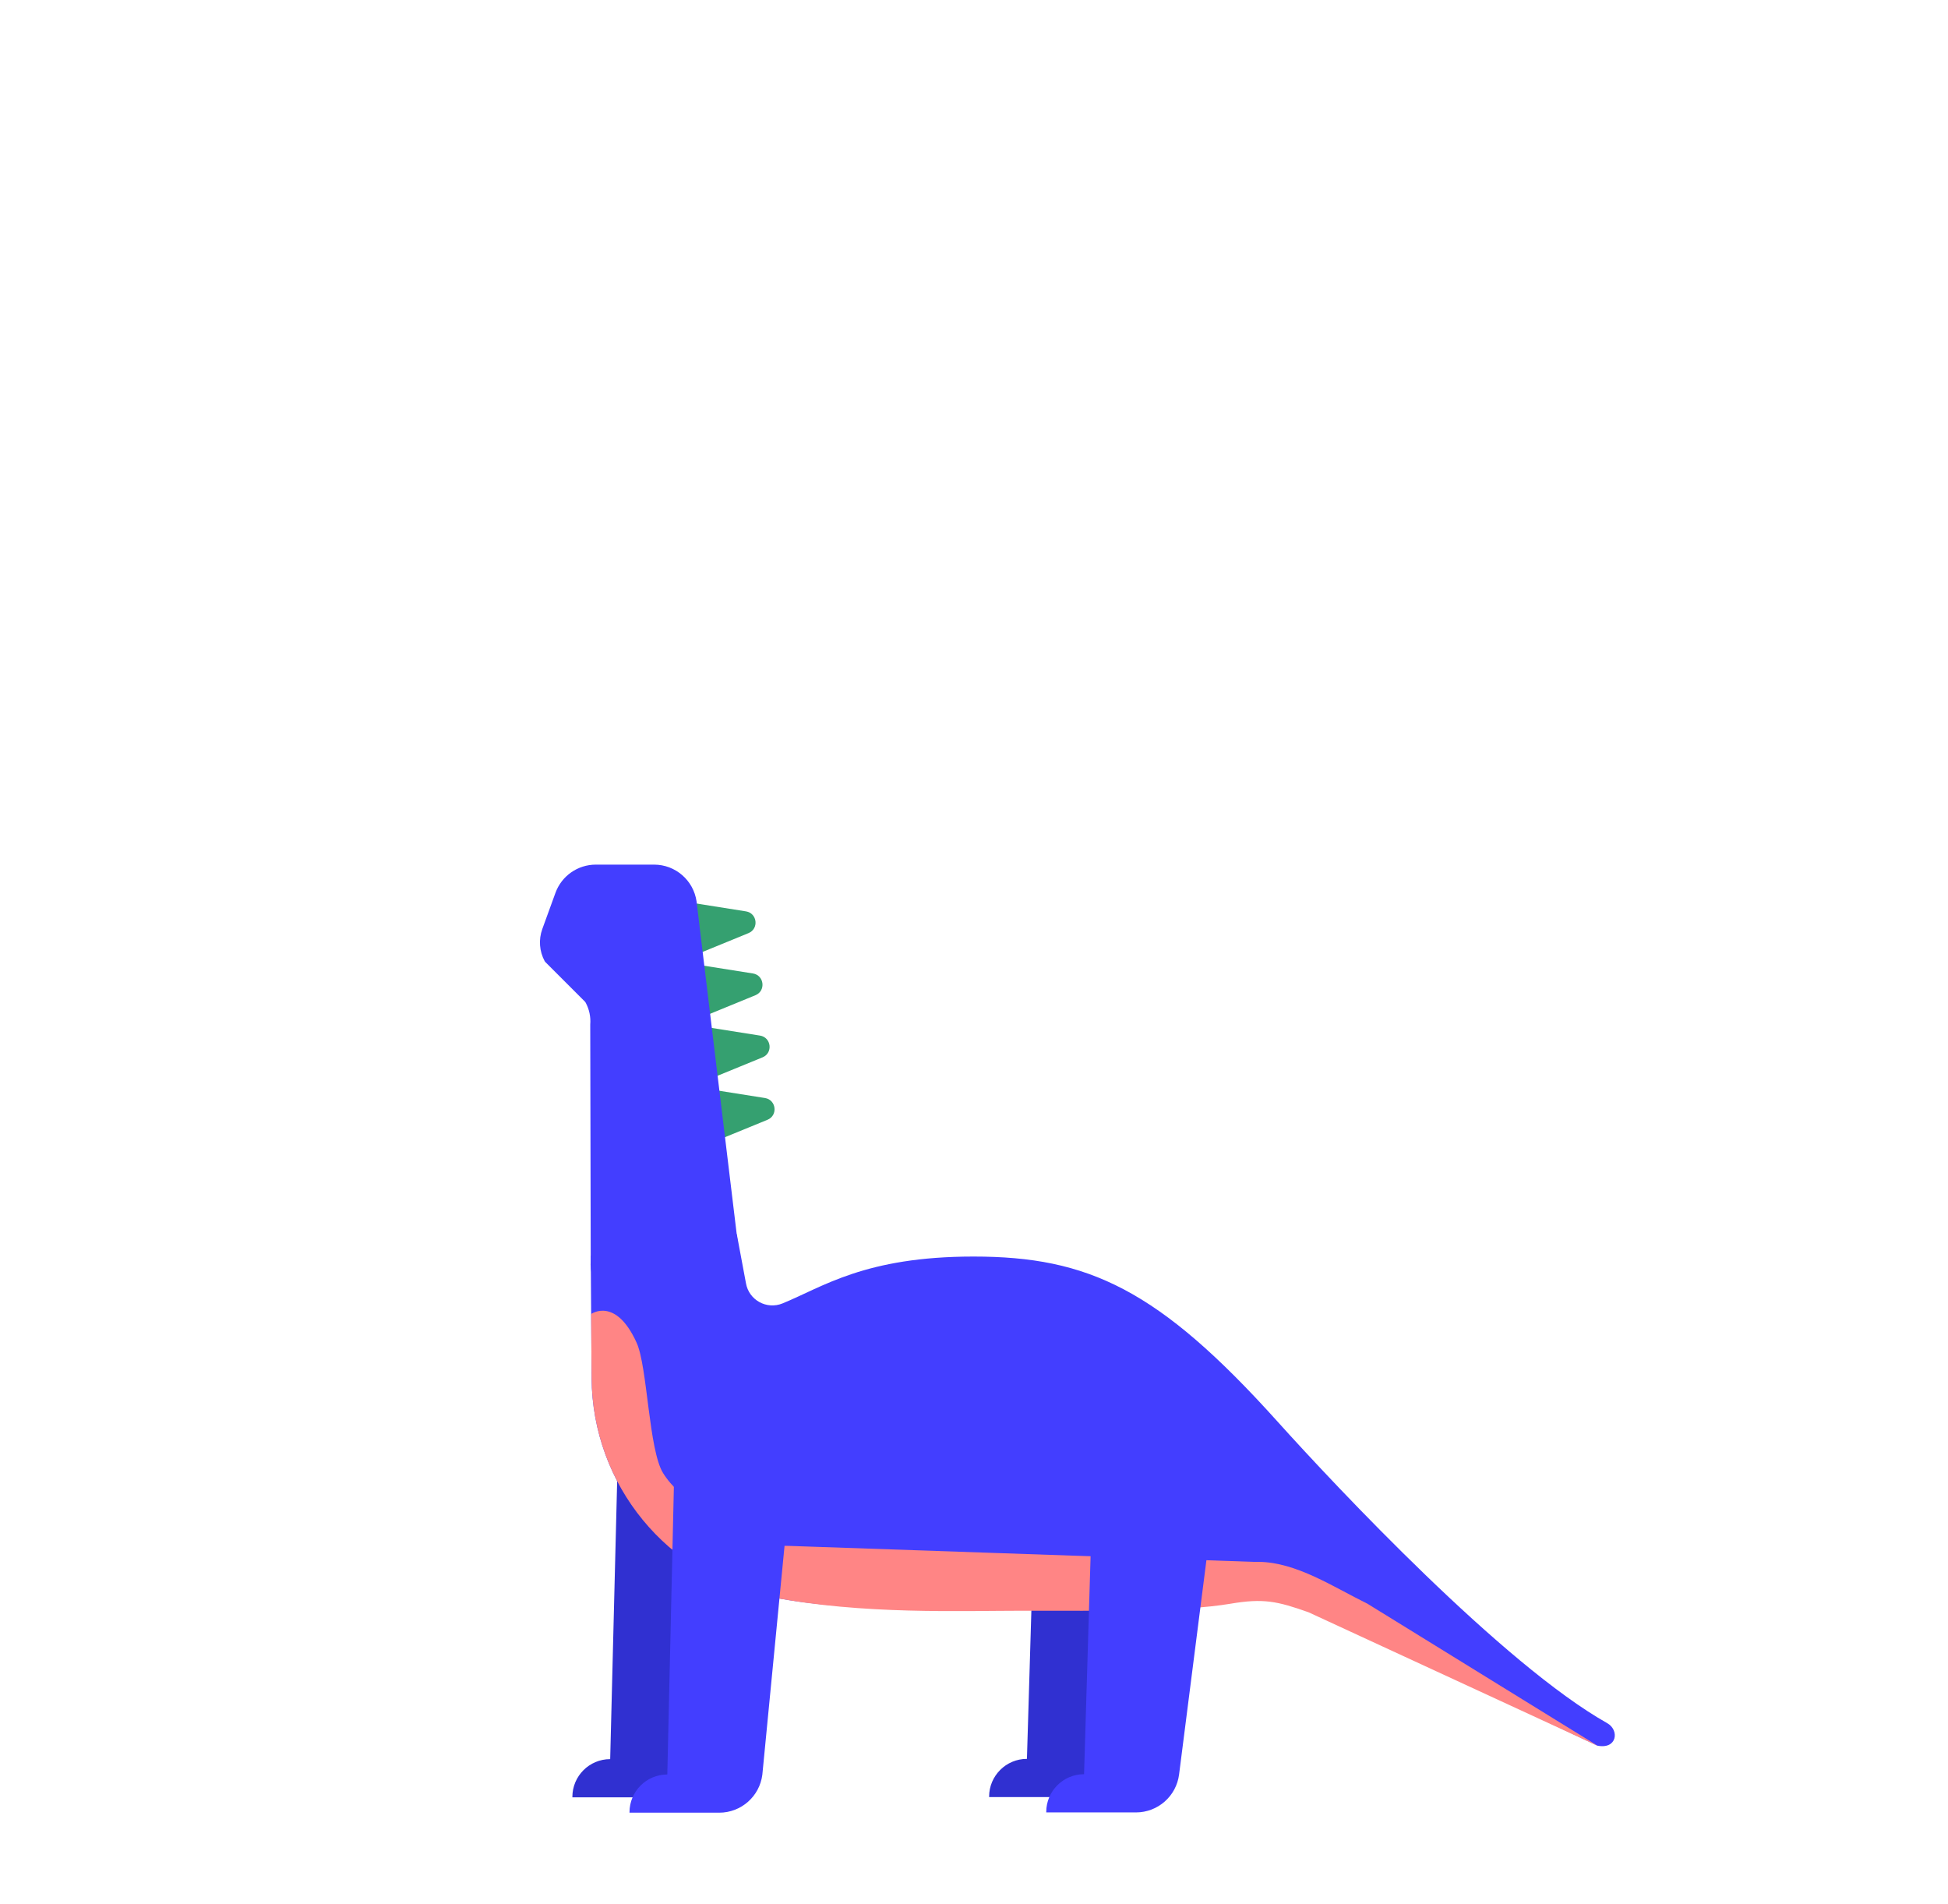
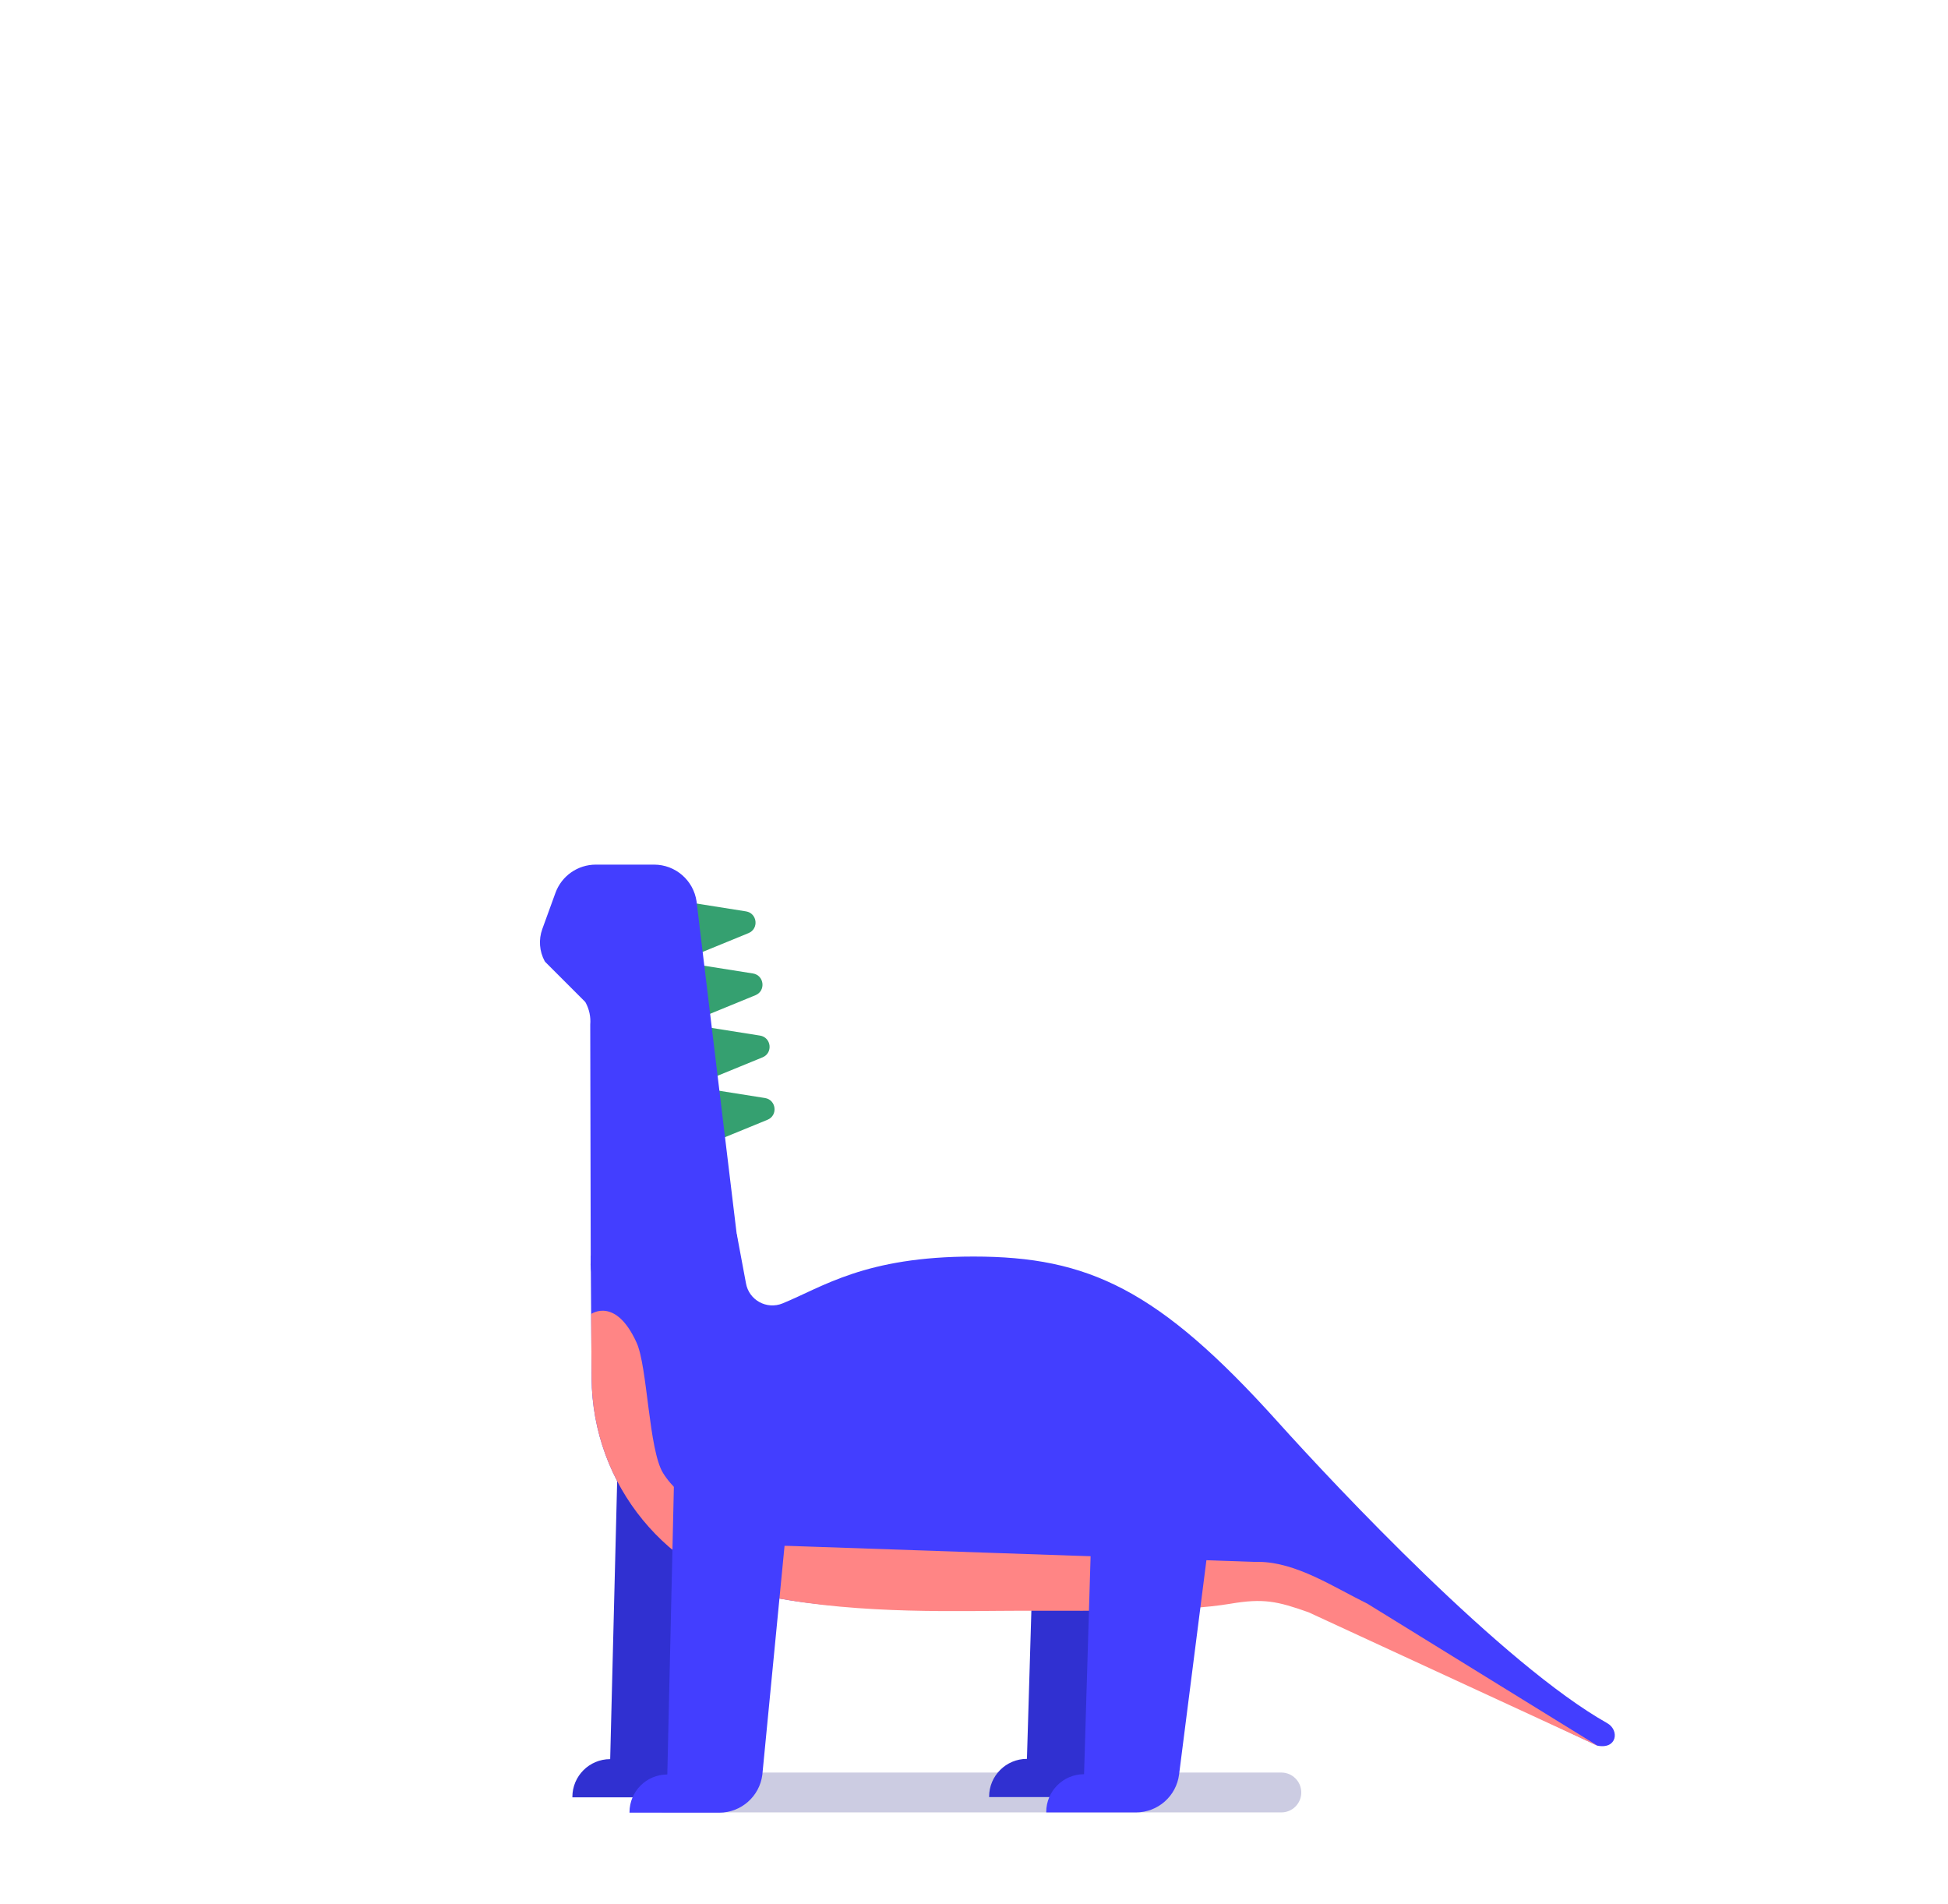
<svg xmlns="http://www.w3.org/2000/svg" id="dino_const" width="515.58" height="503.64" viewBox="0 0 515.58 503.64">
  <defs>
    <style>
      .cls-1 {
        fill: none;
      }

      .cls-2 {
        clip-path: url(#clippath);
      }

      .cls-3 {
        fill: #ff8585;
      }

      .cls-4 {
        fill: #3030d1;
      }

      .cls-5 {
        fill: #433eff;
      }

      .cls-6 {
        fill: #35a070;
      }
+ 
+       .cls-7 {
+         fill: #00006f;
+         opacity: .2;
+       }
    </style>
    <clipPath id="clippath">
      <path class="cls-1" d="M196.44,326.59l3.48,20.33c.77,4.48,5.48,7.08,9.69,5.36,10.66-4.35,28.46-15.43,55.34-14.57,30.4,.97,41.7,3.48,73.14,38.41,29.44,32.72,39.28,61.19,86.24,79.85,3.04,1.21,1.7,5.95-1.58,5.95l-76.44-35.3c-8.29-2.93-11.92-3.72-20.59-2.26-12.86,2.17-33.8,1.86-54.91,1.86-16.38,0-42.65,1.06-66.51-3.59-27.65-5.39-47.52-29.76-47.72-57.92l-.23-32.45" />
    </clipPath>
  </defs>
+   <g id="Shadow">
+     <rect class="cls-7" x="170.62" y="469.04" width="173.79" height="10.55" rx="5.28" ry="5.28" />
+   </g>
  <g id="Neck">
    <g id="Mane">
      <path class="cls-6" d="M183.03,238.88l14.4,2.28c3.01,.48,3.49,4.61,.67,5.76l-13.26,5.43-1.81-13.48Z" />
      <path class="cls-6" d="M184.87,255.31l14.4,2.28c3.01,.48,3.49,4.61,.67,5.76l-13.26,5.43-1.81-13.48Z" />
      <path class="cls-6" d="M186.75,271.75l14.4,2.28c3.01,.48,3.49,4.61,.67,5.76l-13.26,5.43-1.81-13.48Z" />
      <path class="cls-6" d="M188.06,288.27l14.4,2.28c3.01,.48,3.49,4.61,.67,5.76l-13.26,5.43-1.81-13.48Z" />
    </g>
    <path class="cls-5" d="M196.39,338.2l-12.03-99.67c-.81-5.59-5.6-9.74-11.24-9.74h-15.43c-4.78,0-9.05,2.99-10.68,7.48l-3.48,9.57c-1.01,2.79-.78,5.88,.63,8.49,.05,.09,.11,.17,.18,.24l10.48,10.48c.07,.07,.14,.16,.18,.25,.96,1.78,1.39,3.79,1.22,5.81l.13,62.44c-.5,6.05,3.96,10.97,10.02,10.97l21.18-.93c6.32,0,9.73,.86,8.83-5.4Z" />
  </g>
  <g id="Body">
    <g id="Back_legs" data-name="Back legs">
      <path class="cls-4" d="M163.61,381.39l-2.11,84.1h0c-5.53,0-10.01,4.48-10.01,10.01v.1h23.75c5.79,0,10.68-4.3,11.41-10.05l8.99-84.17h-32.03Z" />
      <path class="cls-4" d="M273.91,395.03l-2.11,70.39h0c-5.53,0-10.01,4.48-10.01,10.01v.1h23.75c5.79,0,10.68-4.3,11.41-10.05l8.99-70.45h-32.03Z" />
    </g>
    <g id="Body-2" data-name="Body">
      <path class="cls-5" d="M195.01,326.59l2.42,12.95c.77,4.48,5.48,7.08,9.69,5.36,10.66-4.35,21.79-12.4,50.53-12.4,30.41,0,48.99,8.68,80.43,43.62,15.8,17.56,59.81,64.36,87.3,79.85,3.3,1.86,2.62,7.01-2.63,5.95l-84.33-39.96s-33.6,3.2-67.61,3.2c-16.38,0-42.65,2.11-66.51-2.54-27.65-5.39-47.52-29.76-47.72-57.92l-.23-32.45" />
    </g>
    <g id="Belly">
      <g class="cls-2">
        <path class="cls-3" d="M156.46,347.71s6.5-4.69,12.06,7.65c2.85,6.32,3.18,28.28,6.97,34.42,4.62,7.48,14.77,12.08,18.91,14.89,4.29,2.92,9.39,4.4,14.57,4.4l122.78,4.22c.47,0,.93,0,1.4,0,9.97,.09,19.79,6.67,28.75,11.06l60.87,37.56-6.44,12.12-170.73-32.96-92.61-7.31-7.96-61.35,11.45-24.71Z" />
      </g>
    </g>
    <g id="Legs">
      <path class="cls-5" d="M178.73,377.01l-2.11,92.54h0c-5.53,0-10.01,4.48-10.01,10.01v.1h23.75c5.79,0,10.68-4.3,11.41-10.05l8.99-92.61h-32.03Z" />
      <path class="cls-5" d="M289.03,399.09l-2.11,70.39h0c-5.53,0-10.01,4.48-10.01,10.01v.1h23.75c5.79,0,10.68-4.3,11.41-10.05l8.99-70.45h-32.03Z" />
    </g>
  </g>
</svg>
